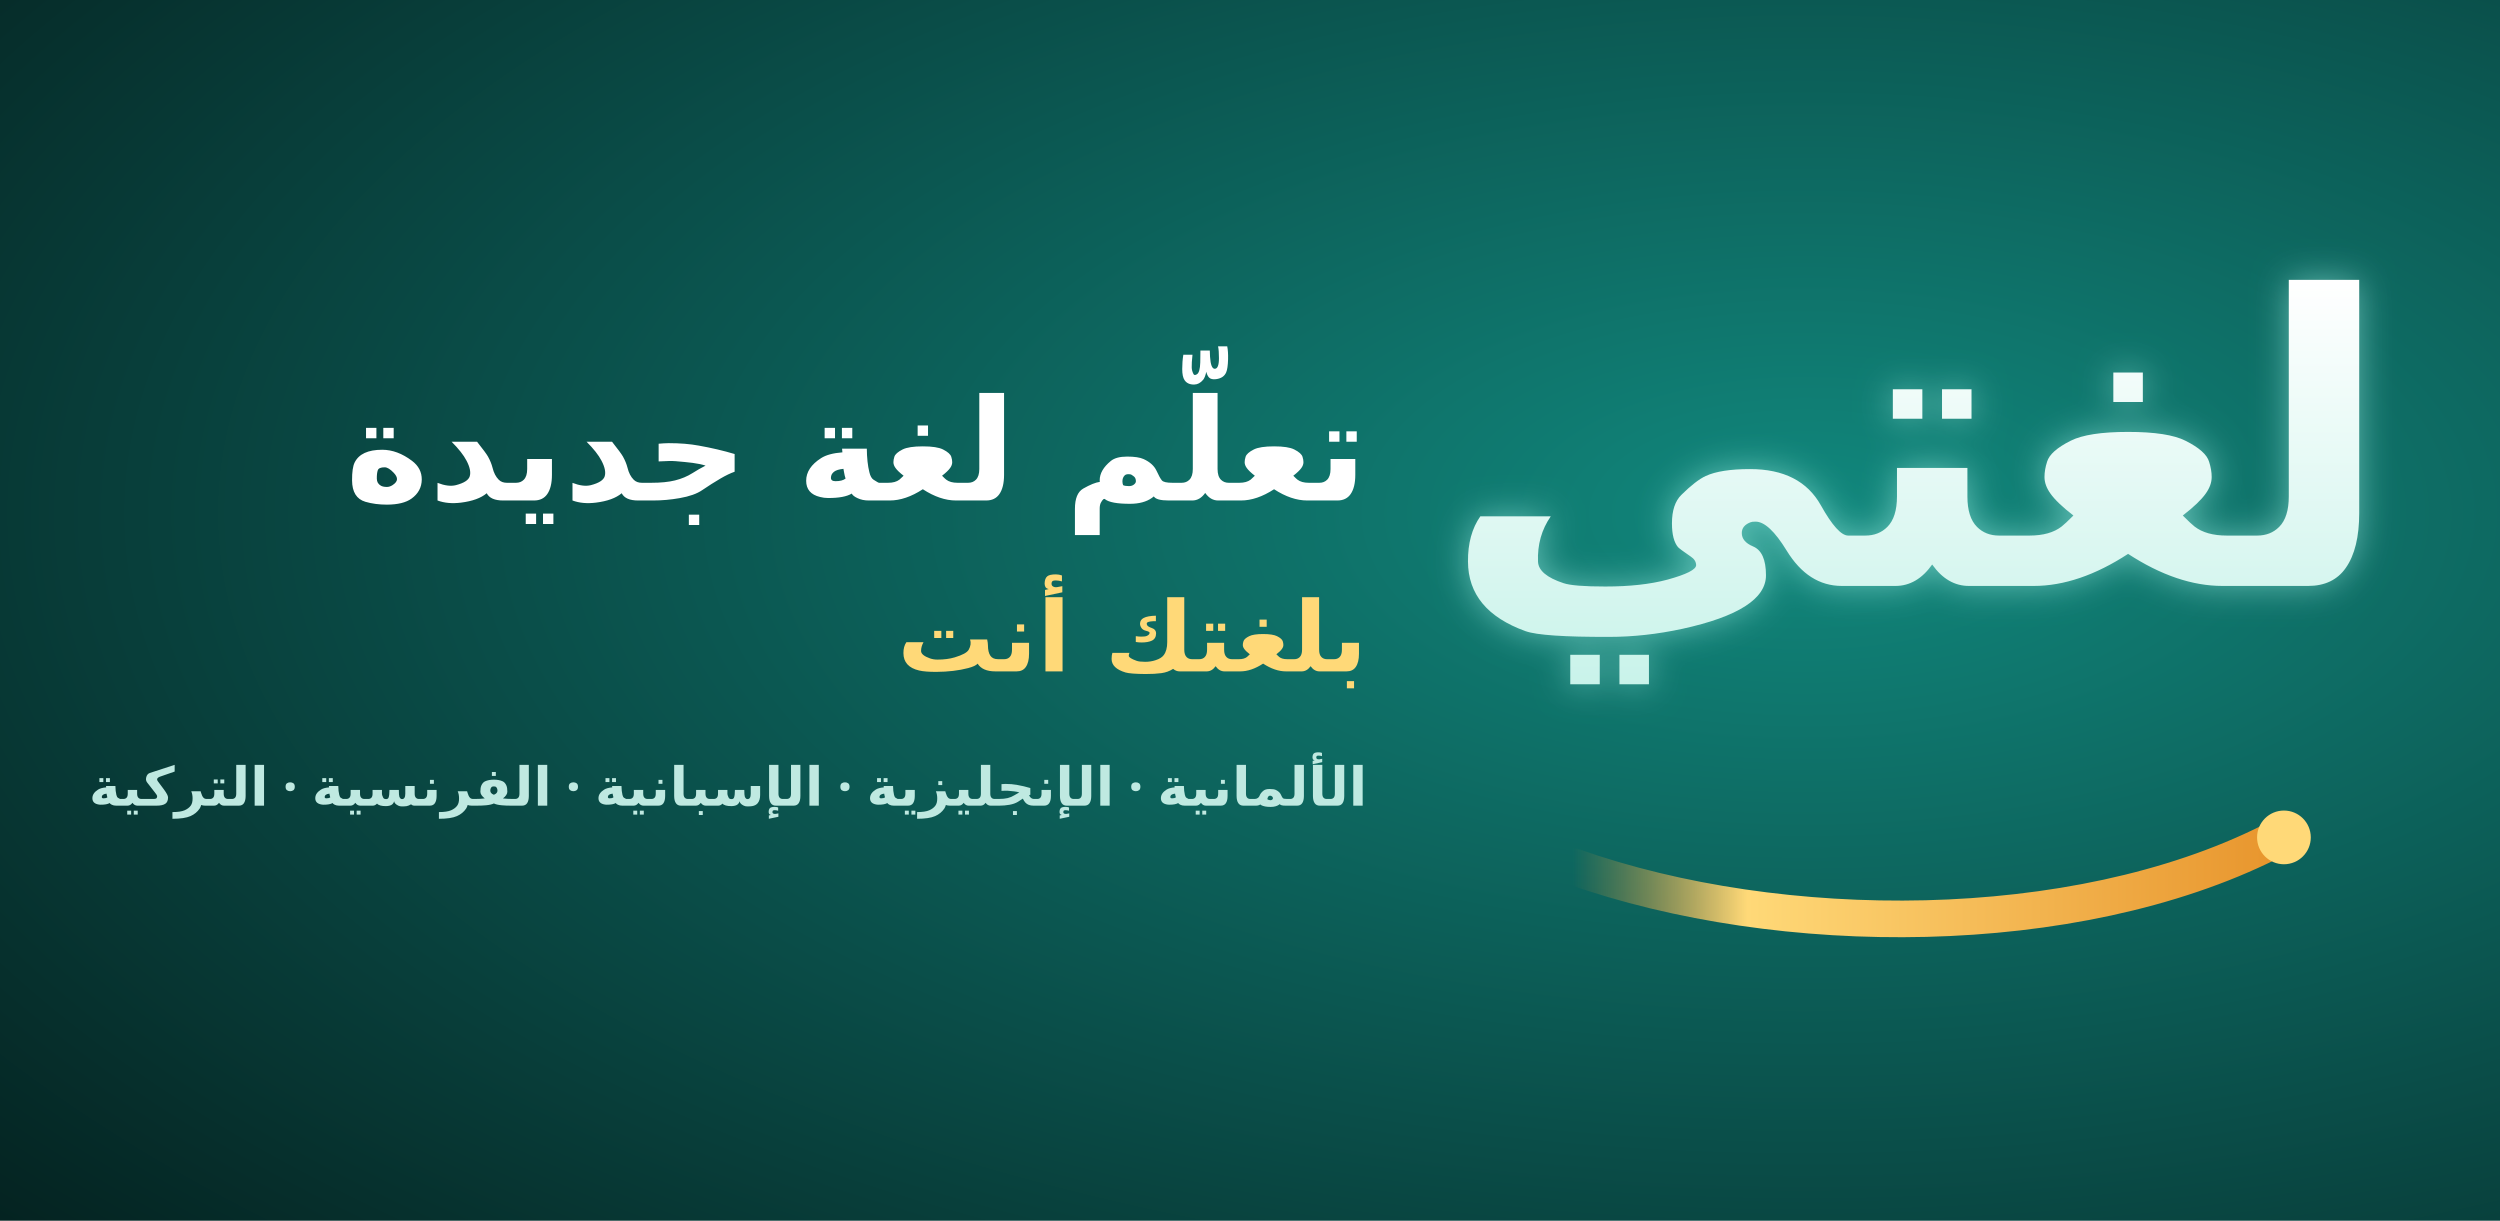
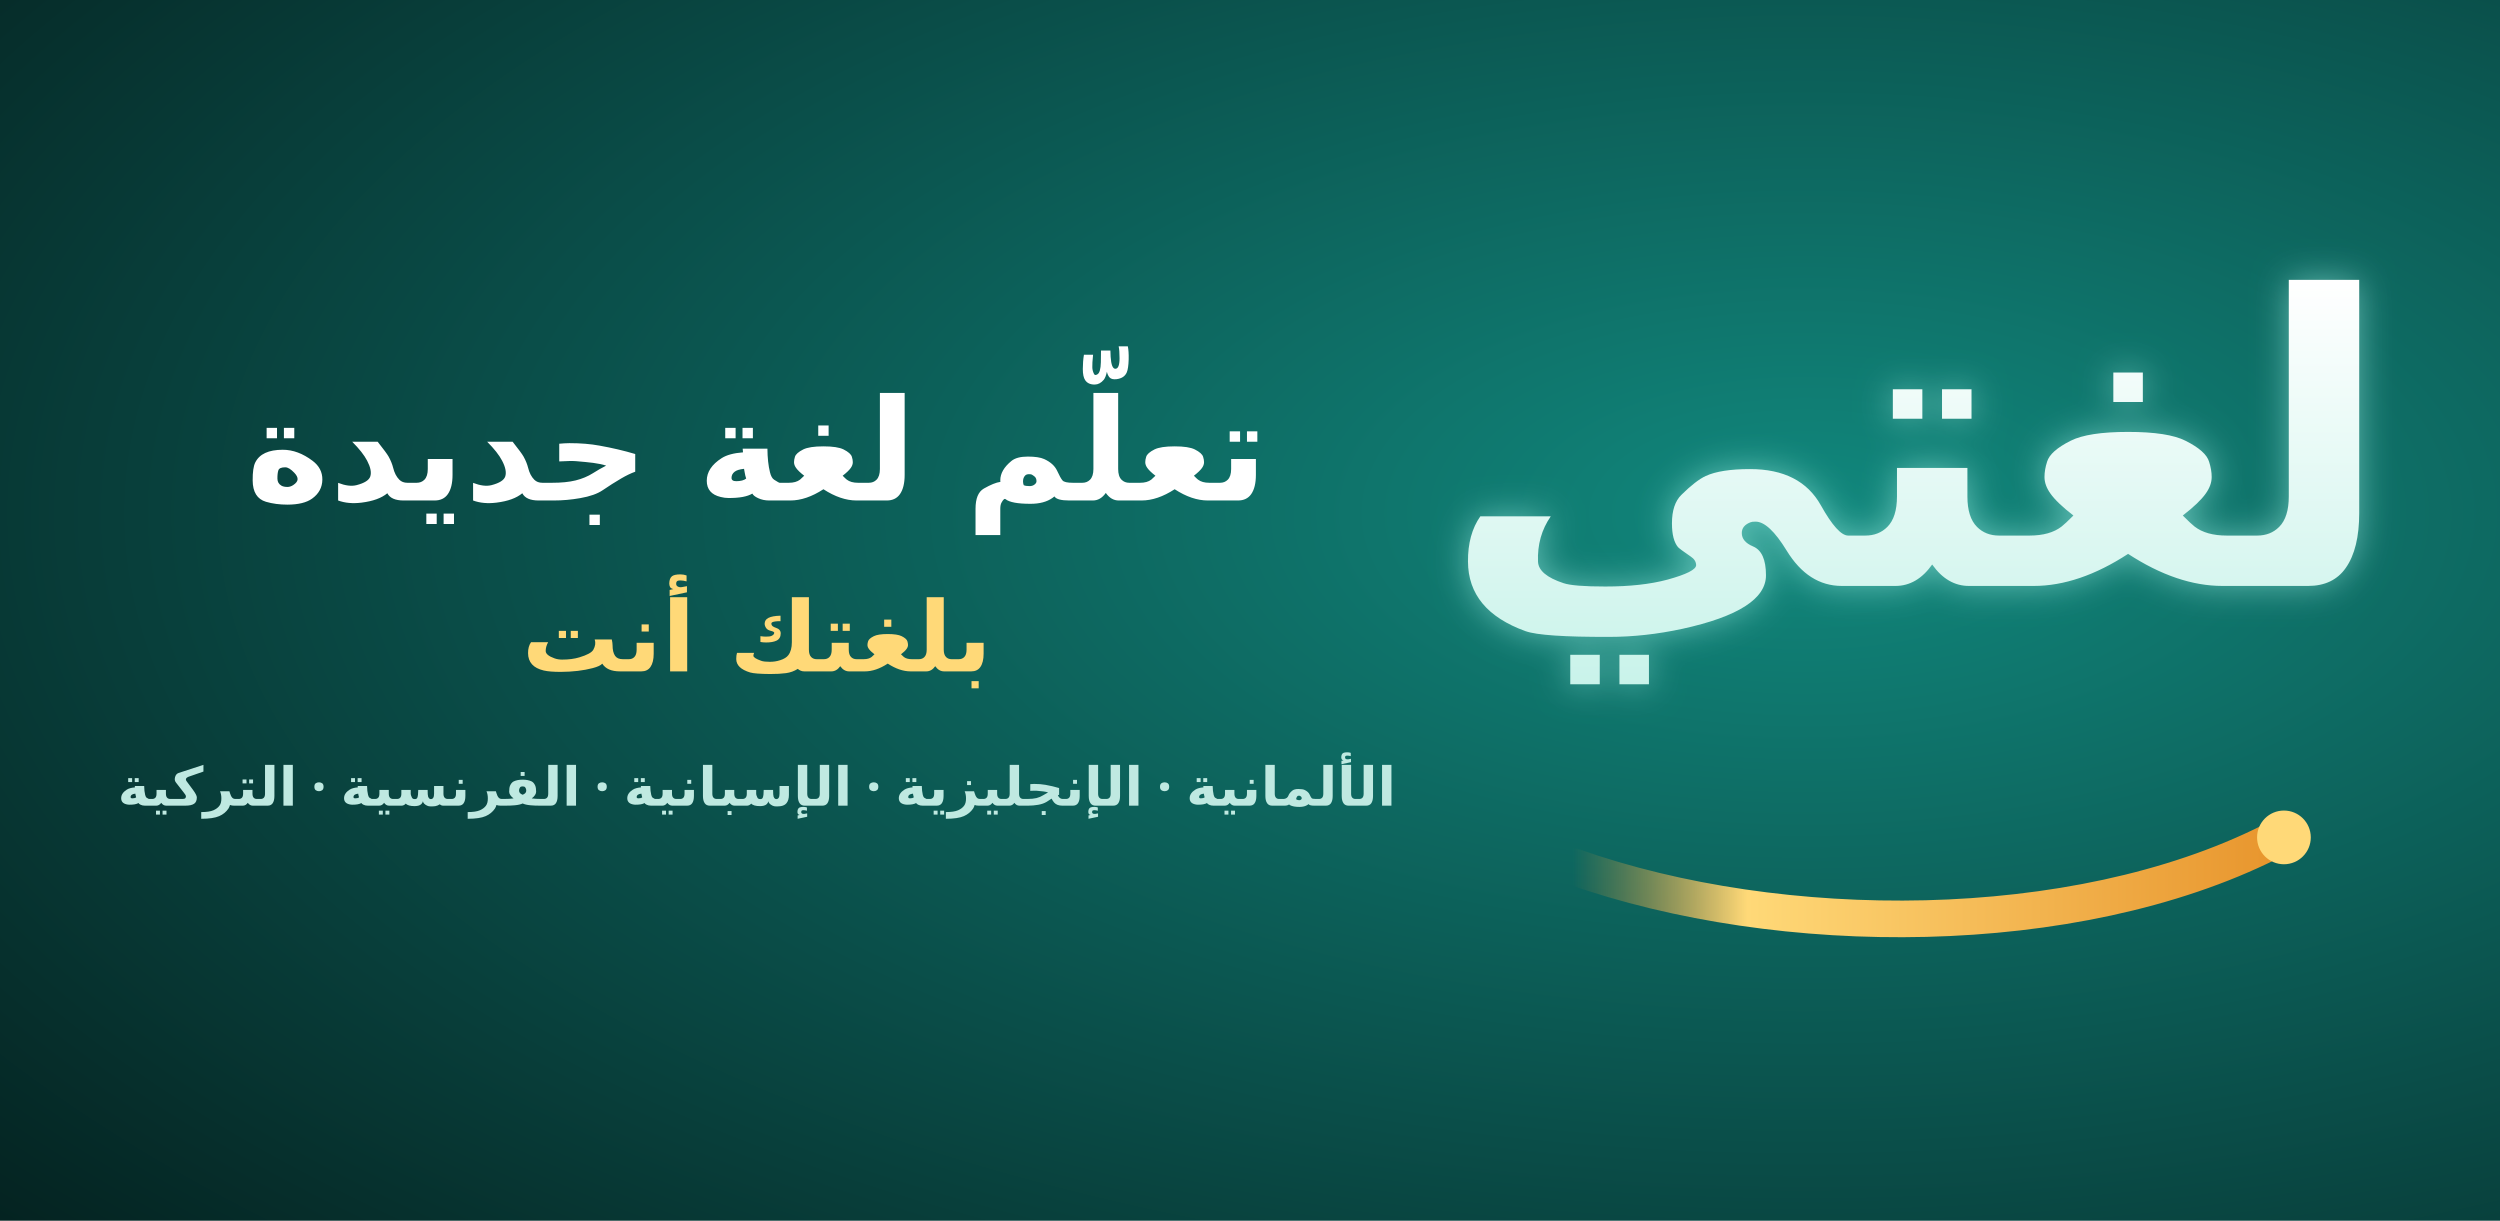
<svg xmlns="http://www.w3.org/2000/svg" width="1024" height="500" viewBox="0 0 1024 500">
  <defs>
    <radialGradient id="bg" cx="0.72" cy="0.42" r="0.95">
      <stop offset="0" stop-color="#11887D" />
      <stop offset="0.55" stop-color="#0A4E49" />
      <stop offset="1" stop-color="#04201E" />
    </radialGradient>
    <linearGradient id="gold" x1="0" y1="0" x2="1" y2="0">
      <stop offset="0" stop-color="#E8962E" stop-opacity="0" />
      <stop offset="0.25" stop-color="#FFD978" />
      <stop offset="1" stop-color="#E8962E" />
    </linearGradient>
    <linearGradient id="ink" x1="0" y1="0" x2="0" y2="1">
      <stop offset="0" stop-color="#FFFFFF" />
      <stop offset="1" stop-color="#C9F3EA" />
    </linearGradient>
    <filter id="glow" x="-30%" y="-30%" width="160%" height="160%">
      <feGaussianBlur stdDeviation="14" result="b" />
      <feColorMatrix in="b" type="matrix" values="0 0 0 0 0.37  0 0 0 0 0.92  0 0 0 0 0.83  0 0 0 0.55 0" />
      <feMerge>
        <feMergeNode />
        <feMergeNode in="SourceGraphic" />
      </feMerge>
    </filter>
  </defs>
  <rect width="1024" height="500" fill="url(#bg)" />
  <g transform="translate(790 250) scale(0.5) translate(-521 -560)">
    <text x="512" y="540" text-anchor="middle" font-family="Cairo" font-weight="800" font-size="330" fill="url(#ink)" filter="url(#glow)">لغتي</text>
    <path d="M230 770 C 400 830, 640 830, 800 750" stroke="url(#gold)" stroke-width="30" stroke-linecap="round" fill="none" />
    <circle cx="812" cy="746" r="22" fill="#FFD978" />
  </g>
-   <text x="560" y="205" text-anchor="end" font-family="Cairo" font-weight="800" font-size="58" fill="#FFFFFF">تعلّم لغة جديدة</text>
-   <text x="560" y="275" text-anchor="end" font-family="Cairo" font-weight="800" font-size="40" fill="#FFD978">بلغتك أنت</text>
-   <text x="560" y="330" text-anchor="end" font-family="Cairo" font-weight="800" font-size="22" fill="#BFE9E1">الألمانية · الإنجليزية · الإسبانية · الفرنسية · التركية</text>
+   <text x="310" y="205" text-anchor="middle" font-family="Cairo" font-weight="800" font-size="58" fill="#FFFFFF">تعلّم لغة جديدة</text>
+   <text x="310" y="275" text-anchor="middle" font-family="Cairo" font-weight="800" font-size="40" fill="#FFD978">بلغتك أنت</text>
+   <text x="310" y="330" text-anchor="middle" font-family="Cairo" font-weight="800" font-size="22" fill="#BFE9E1">الألمانية · الإنجليزية · الإسبانية · الفرنسية · التركية</text>
</svg>
